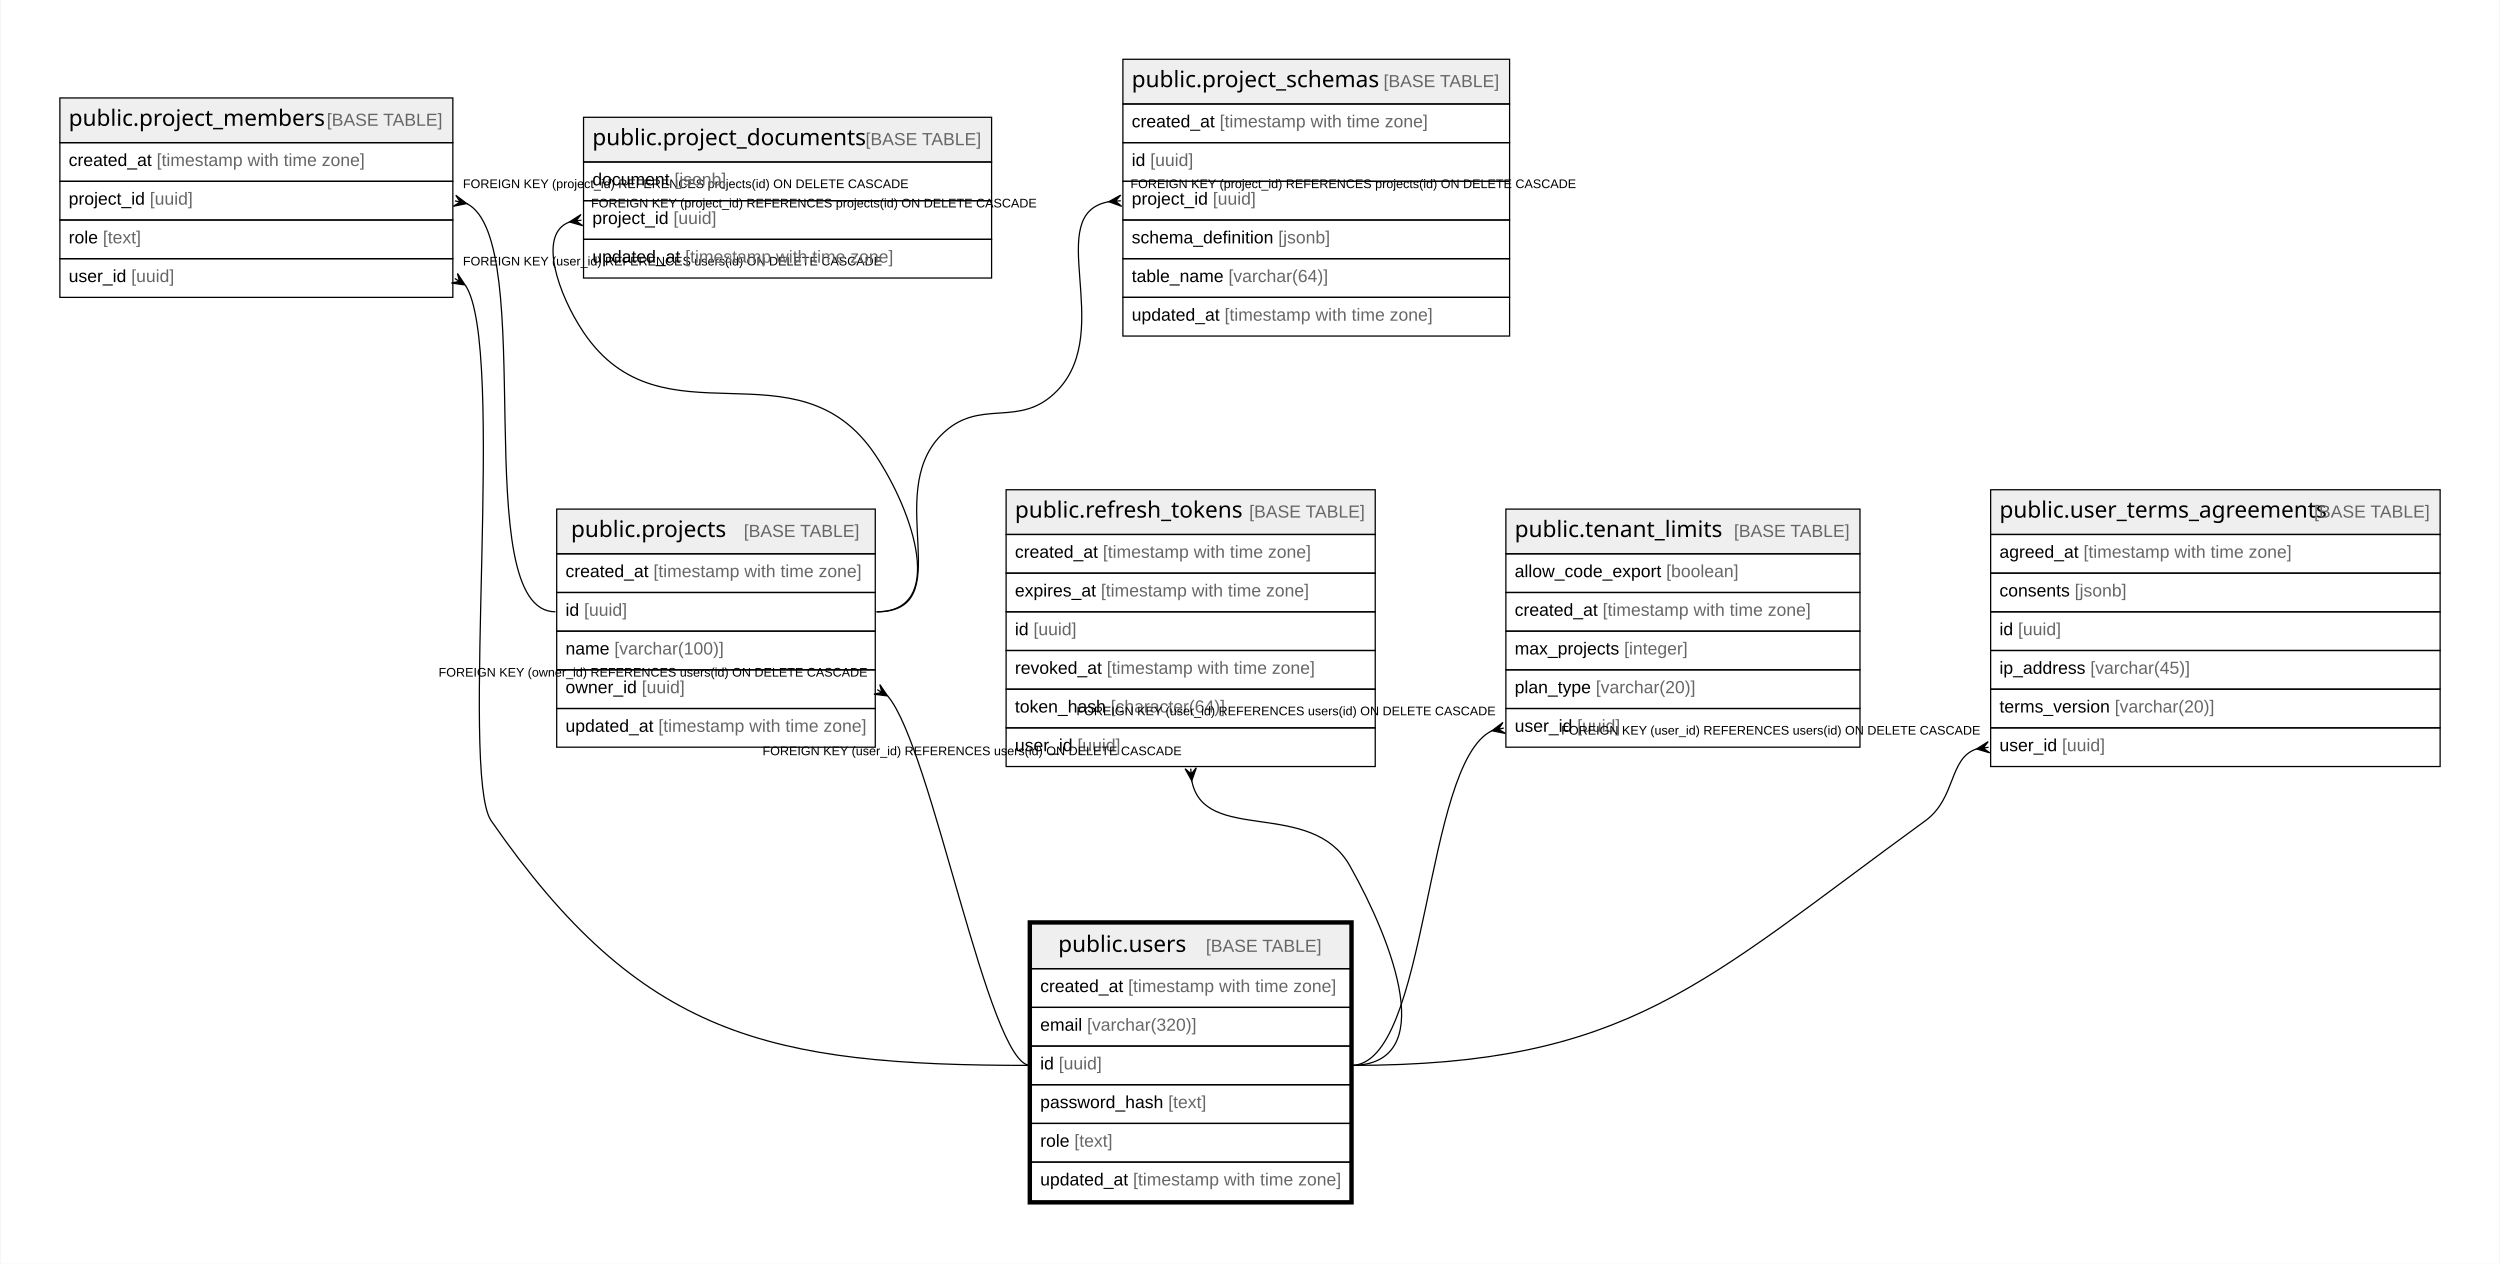
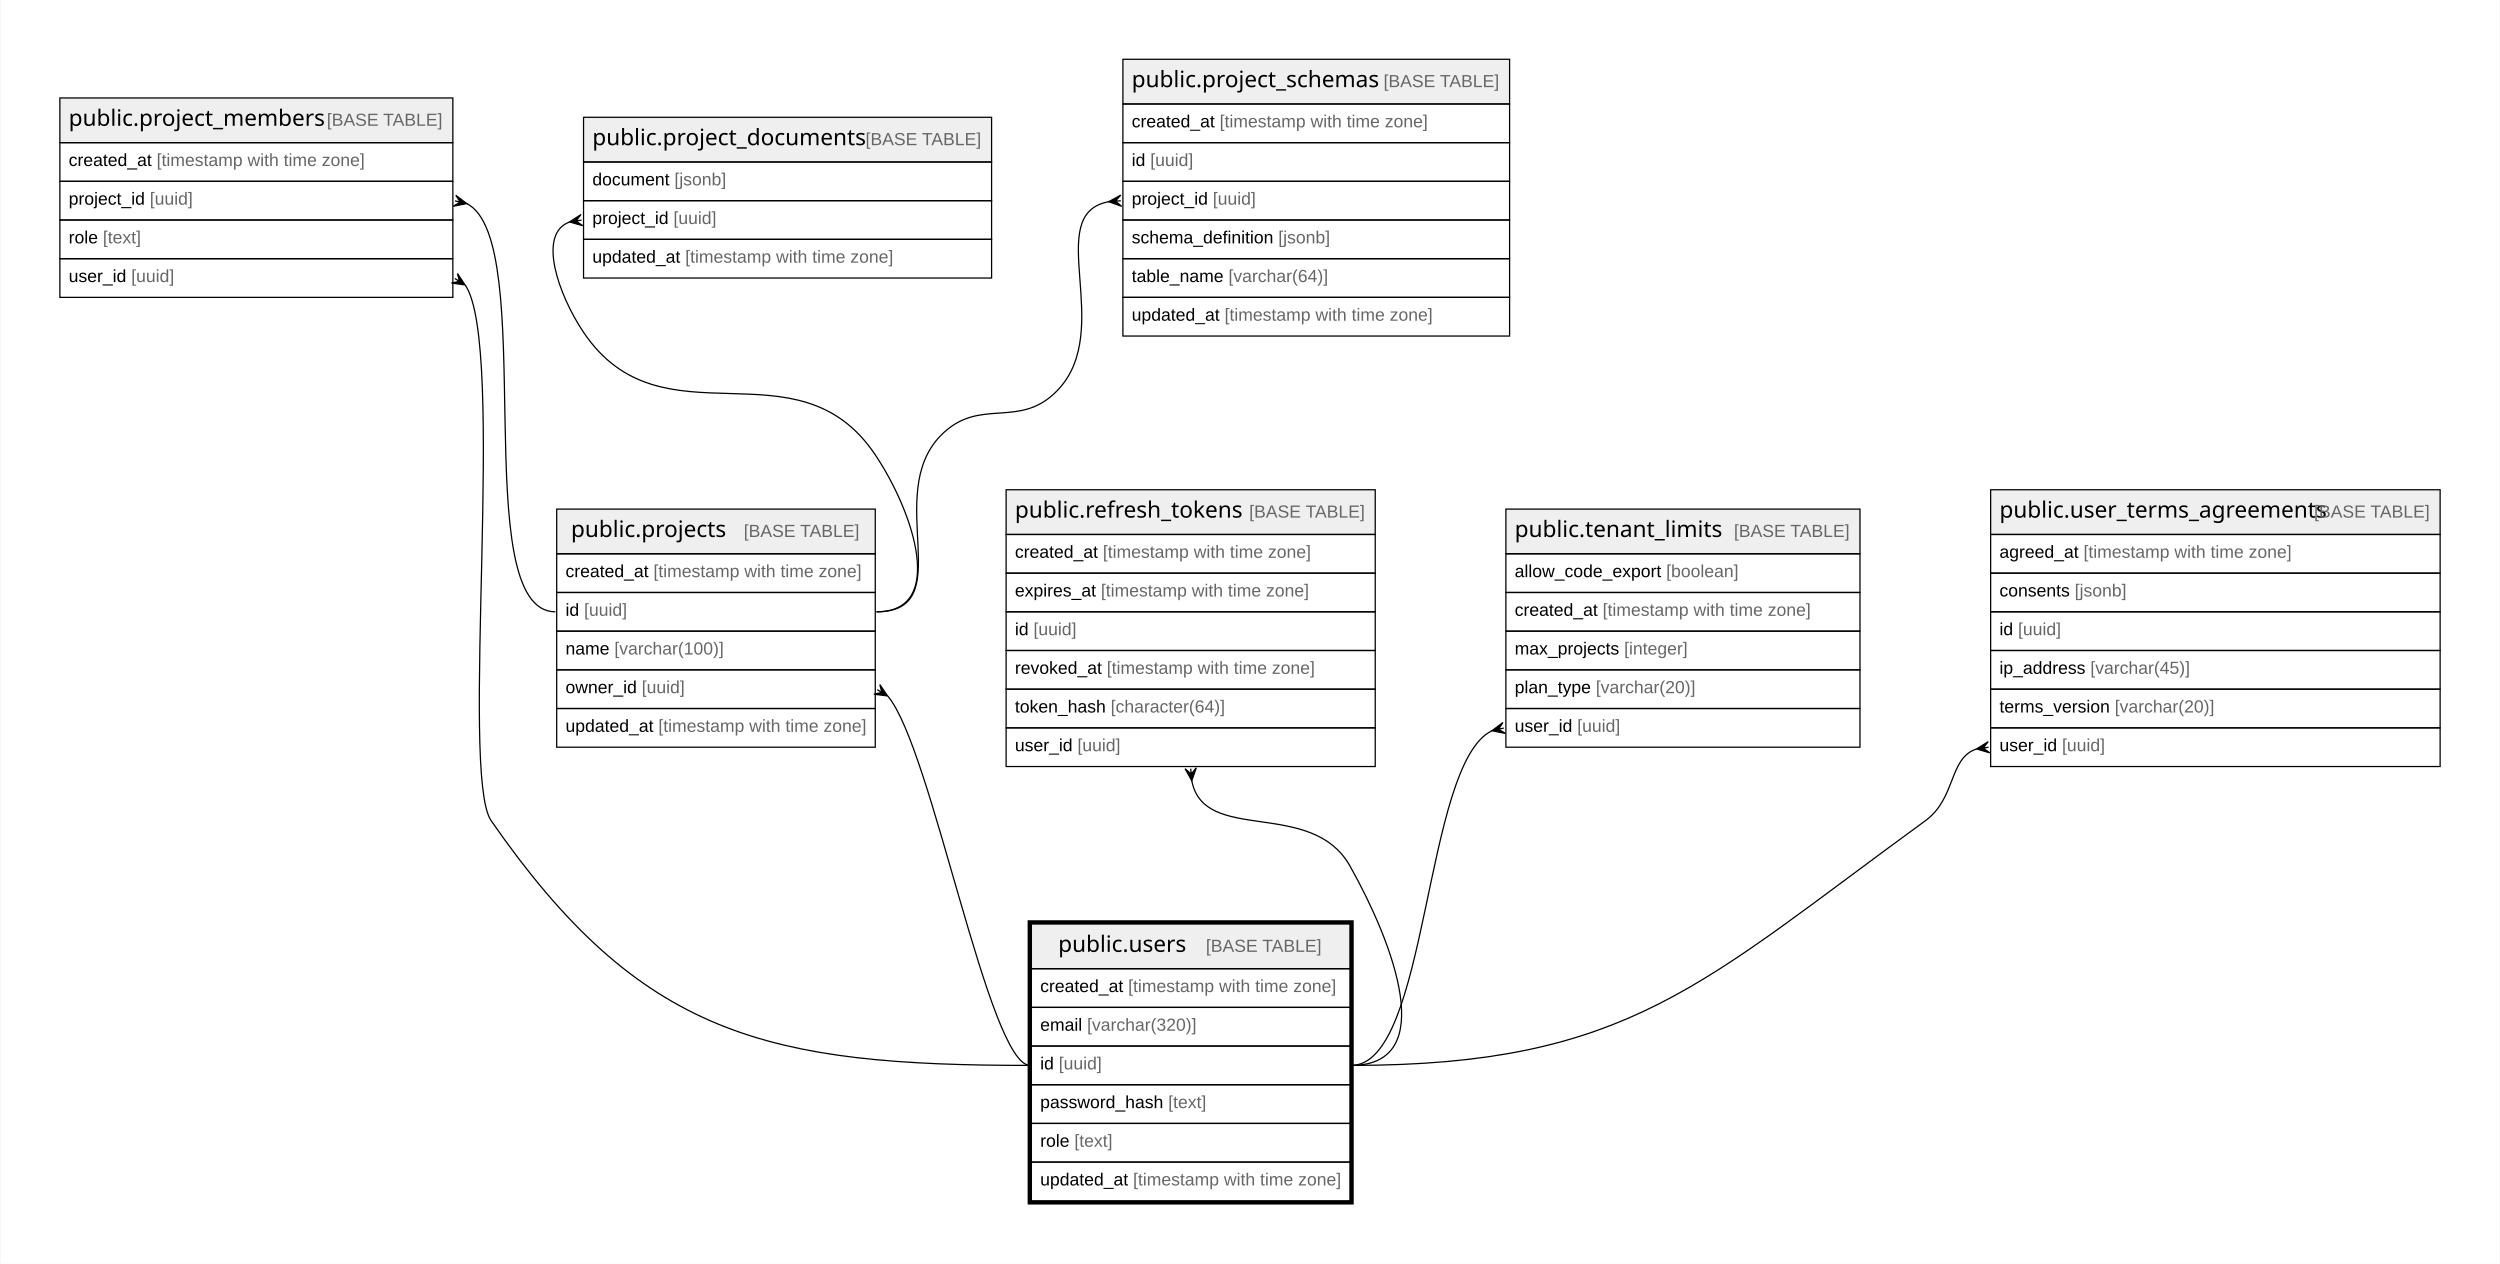
<svg xmlns="http://www.w3.org/2000/svg" width="1990pt" height="1006pt" viewBox="0.00 0.00 1989.83 1006.40">
  <g id="graph0" class="graph" transform="scale(1 1) rotate(0) translate(4 1002.4)">
    <polygon fill="white" stroke="none" points="-4,4 -4,-1002.4 1985.83,-1002.4 1985.83,4 -4,4" />
    <g id="node1" class="node">
      <polygon fill="#efefef" stroke="none" points="816.83,-231 816.83,-266.6 1070.51,-266.6 1070.51,-231 816.83,-231" />
      <polygon fill="none" stroke="black" points="816.83,-231 816.83,-266.6 1070.51,-266.6 1070.51,-231 816.83,-231" />
      <text text-anchor="start" x="838.18" y="-244.4" font-family="Arial Bold" font-size="18.00">public.users</text>
      <text text-anchor="start" x="924.66" y="-244.4" font-family="Arial" font-size="14.00">    </text>
      <text text-anchor="start" x="955.78" y="-244.4" font-family="Arial" font-size="14.00" fill="#666666">[BASE TABLE]</text>
      <polygon fill="none" stroke="black" points="816.83,-200.2 816.83,-231 1070.51,-231 1070.51,-200.2 816.83,-200.2" />
      <text text-anchor="start" x="823.83" y="-212.4" font-family="Arial" font-size="14.00">created_at </text>
      <text text-anchor="start" x="893.87" y="-212.4" font-family="Arial" font-size="14.00" fill="#666666">[timestamp with time zone]</text>
      <polygon fill="none" stroke="black" points="816.83,-169.4 816.83,-200.2 1070.51,-200.2 1070.51,-169.4 816.83,-169.4" />
      <text text-anchor="start" x="823.83" y="-181.6" font-family="Arial" font-size="14.00">email </text>
      <text text-anchor="start" x="861.17" y="-181.6" font-family="Arial" font-size="14.00" fill="#666666">[varchar(320)]</text>
      <polygon fill="none" stroke="black" points="816.83,-138.6 816.83,-169.4 1070.51,-169.4 1070.51,-138.6 816.83,-138.6" />
      <text text-anchor="start" x="823.83" y="-150.8" font-family="Arial" font-size="14.00">id </text>
      <text text-anchor="start" x="838.61" y="-150.8" font-family="Arial" font-size="14.00" fill="#666666">[uuid]</text>
      <polygon fill="none" stroke="black" points="816.83,-107.8 816.83,-138.6 1070.51,-138.6 1070.51,-107.8 816.83,-107.8" />
      <text text-anchor="start" x="823.83" y="-120" font-family="Arial" font-size="14.00">password_hash </text>
      <text text-anchor="start" x="925.78" y="-120" font-family="Arial" font-size="14.00" fill="#666666">[text]</text>
      <polygon fill="none" stroke="black" points="816.83,-77 816.83,-107.8 1070.51,-107.8 1070.51,-77 816.83,-77" />
      <text text-anchor="start" x="823.83" y="-89.2" font-family="Arial" font-size="14.00">role </text>
      <text text-anchor="start" x="851.06" y="-89.2" font-family="Arial" font-size="14.00" fill="#666666">[text]</text>
      <polygon fill="none" stroke="black" points="816.83,-46.2 816.83,-77 1070.51,-77 1070.51,-46.2 816.83,-46.2" />
      <text text-anchor="start" x="823.83" y="-58.4" font-family="Arial" font-size="14.00">updated_at </text>
      <text text-anchor="start" x="897.78" y="-58.4" font-family="Arial" font-size="14.00" fill="#666666">[timestamp with time zone]</text>
      <polygon fill="none" stroke="black" stroke-width="3" points="815.33,-44.7 815.33,-268.1 1072.01,-268.1 1072.01,-44.7 815.33,-44.7" />
    </g>
    <g id="node2" class="node">
      <polygon fill="#efefef" stroke="none" points="43.2,-888.8 43.2,-924.4 356.13,-924.4 356.13,-888.8 43.2,-888.8" />
      <polygon fill="none" stroke="black" points="43.2,-888.8 43.2,-924.4 356.13,-924.4 356.13,-888.8 43.2,-888.8" />
      <text text-anchor="start" x="50.2" y="-902.2" font-family="Arial Bold" font-size="18.00">public.project_members</text>
      <text text-anchor="start" x="224.65" y="-902.2" font-family="Arial" font-size="14.00">    </text>
      <text text-anchor="start" x="255.76" y="-902.2" font-family="Arial" font-size="14.00" fill="#666666">[BASE TABLE]</text>
      <polygon fill="none" stroke="black" points="43.2,-858 43.2,-888.8 356.13,-888.8 356.13,-858 43.2,-858" />
      <text text-anchor="start" x="50.2" y="-870.2" font-family="Arial" font-size="14.00">created_at </text>
      <text text-anchor="start" x="120.25" y="-870.2" font-family="Arial" font-size="14.00" fill="#666666">[timestamp with time zone]</text>
      <polygon fill="none" stroke="black" points="43.2,-827.2 43.2,-858 356.13,-858 356.13,-827.2 43.2,-827.2" />
      <text text-anchor="start" x="50.2" y="-839.4" font-family="Arial" font-size="14.00">project_id </text>
      <text text-anchor="start" x="114.79" y="-839.4" font-family="Arial" font-size="14.00" fill="#666666">[uuid]</text>
      <polygon fill="none" stroke="black" points="43.2,-796.4 43.2,-827.2 356.13,-827.2 356.13,-796.4 43.2,-796.4" />
      <text text-anchor="start" x="50.2" y="-808.6" font-family="Arial" font-size="14.00">role </text>
      <text text-anchor="start" x="77.43" y="-808.6" font-family="Arial" font-size="14.00" fill="#666666">[text]</text>
      <polygon fill="none" stroke="black" points="43.2,-765.6 43.2,-796.4 356.13,-796.4 356.13,-765.6 43.2,-765.6" />
      <text text-anchor="start" x="50.2" y="-777.8" font-family="Arial" font-size="14.00">user_id </text>
      <text text-anchor="start" x="100.01" y="-777.8" font-family="Arial" font-size="14.00" fill="#666666">[uuid]</text>
    </g>
    <g id="edge1" class="edge">
      <path fill="none" stroke="black" d="M365.95,-775.44C399.16,-727.53 361.16,-385.57 386.67,-348.8 506.06,-176.69 606.36,-154 815.83,-154" />
      <polygon fill="black" stroke="black" points="365.87,-775.48 355.02,-777.02 361.36,-778.33 357.7,-780.64 357.7,-780.64 357.7,-780.64 361.36,-778.33 359.82,-784.63 365.87,-775.48" />
-       <text text-anchor="start" x="364.13" y="-791" font-family="Arial" font-size="10.00">FOREIGN KEY (user_id) REFERENCES users(id) ON DELETE CASCADE</text>
    </g>
    <g id="node3" class="node">
      <polygon fill="#efefef" stroke="none" points="438.83,-561.4 438.83,-597 692.51,-597 692.51,-561.4 438.83,-561.4" />
      <polygon fill="none" stroke="black" points="438.83,-561.4 438.83,-597 692.51,-597 692.51,-561.4 438.83,-561.4" />
      <text text-anchor="start" x="450.19" y="-574.8" font-family="Arial Bold" font-size="18.00">public.projects</text>
      <text text-anchor="start" x="556.66" y="-574.8" font-family="Arial" font-size="14.00">    </text>
      <text text-anchor="start" x="587.78" y="-574.8" font-family="Arial" font-size="14.00" fill="#666666">[BASE TABLE]</text>
      <polygon fill="none" stroke="black" points="438.83,-530.6 438.83,-561.4 692.51,-561.4 692.51,-530.6 438.83,-530.6" />
      <text text-anchor="start" x="445.83" y="-542.8" font-family="Arial" font-size="14.00">created_at </text>
      <text text-anchor="start" x="515.87" y="-542.8" font-family="Arial" font-size="14.00" fill="#666666">[timestamp with time zone]</text>
      <polygon fill="none" stroke="black" points="438.83,-499.8 438.83,-530.6 692.51,-530.6 692.51,-499.8 438.83,-499.8" />
      <text text-anchor="start" x="445.83" y="-512" font-family="Arial" font-size="14.00">id </text>
      <text text-anchor="start" x="460.61" y="-512" font-family="Arial" font-size="14.00" fill="#666666">[uuid]</text>
      <polygon fill="none" stroke="black" points="438.83,-469 438.83,-499.8 692.51,-499.8 692.51,-469 438.83,-469" />
      <text text-anchor="start" x="445.83" y="-481.2" font-family="Arial" font-size="14.00">name </text>
      <text text-anchor="start" x="484.74" y="-481.2" font-family="Arial" font-size="14.00" fill="#666666">[varchar(100)]</text>
      <polygon fill="none" stroke="black" points="438.83,-438.2 438.83,-469 692.51,-469 692.51,-438.2 438.83,-438.2" />
      <text text-anchor="start" x="445.83" y="-450.4" font-family="Arial" font-size="14.00">owner_id </text>
      <text text-anchor="start" x="506.53" y="-450.4" font-family="Arial" font-size="14.00" fill="#666666">[uuid]</text>
      <polygon fill="none" stroke="black" points="438.83,-407.4 438.83,-438.2 692.51,-438.2 692.51,-407.4 438.83,-407.4" />
      <text text-anchor="start" x="445.83" y="-419.6" font-family="Arial" font-size="14.00">updated_at </text>
      <text text-anchor="start" x="519.78" y="-419.6" font-family="Arial" font-size="14.00" fill="#666666">[timestamp with time zone]</text>
    </g>
    <g id="edge2" class="edge">
      <path fill="none" stroke="black" d="M367.11,-840.33C425.66,-811.41 366.55,-515.2 437.83,-515.2" />
      <polygon fill="black" stroke="black" points="367.21,-840.31 356.46,-838.14 362.01,-841.49 357.79,-842.45 357.79,-842.45 357.79,-842.45 362.01,-841.49 358.46,-846.91 367.21,-840.31" />
-       <text text-anchor="start" x="364.13" y="-852.6" font-family="Arial" font-size="10.00">FOREIGN KEY (project_id) REFERENCES projects(id) ON DELETE CASCADE</text>
    </g>
    <g id="edge3" class="edge">
      <path fill="none" stroke="black" d="M702.41,-448.14C737.44,-407.54 782.75,-154 815.83,-154" />
      <polygon fill="black" stroke="black" points="702.32,-448.2 691.44,-449.59 697.77,-450.99 694.08,-453.25 694.08,-453.25 694.08,-453.25 697.77,-450.99 696.14,-457.26 702.32,-448.2" />
-       <text text-anchor="start" x="344.76" y="-463.6" font-family="Arial" font-size="10.00">FOREIGN KEY (owner_id) REFERENCES users(id) ON DELETE CASCADE</text>
    </g>
    <g id="node4" class="node">
      <polygon fill="#efefef" stroke="none" points="460.2,-873.4 460.2,-909 785.14,-909 785.14,-873.4 460.2,-873.4" />
      <polygon fill="none" stroke="black" points="460.2,-873.4 460.2,-909 785.14,-909 785.14,-873.4 460.2,-873.4" />
      <text text-anchor="start" x="467.2" y="-886.8" font-family="Arial Bold" font-size="18.00">public.project_documents</text>
      <text text-anchor="start" x="653.65" y="-886.8" font-family="Arial" font-size="14.00">    </text>
      <text text-anchor="start" x="684.77" y="-886.8" font-family="Arial" font-size="14.00" fill="#666666">[BASE TABLE]</text>
      <polygon fill="none" stroke="black" points="460.2,-842.6 460.2,-873.4 785.14,-873.4 785.14,-842.6 460.2,-842.6" />
      <text text-anchor="start" x="467.2" y="-854.8" font-family="Arial" font-size="14.00">document </text>
      <text text-anchor="start" x="532.57" y="-854.8" font-family="Arial" font-size="14.00" fill="#666666">[jsonb]</text>
      <polygon fill="none" stroke="black" points="460.2,-811.8 460.2,-842.6 785.14,-842.6 785.14,-811.8 460.2,-811.8" />
      <text text-anchor="start" x="467.2" y="-824" font-family="Arial" font-size="14.00">project_id </text>
      <text text-anchor="start" x="531.79" y="-824" font-family="Arial" font-size="14.00" fill="#666666">[uuid]</text>
      <polygon fill="none" stroke="black" points="460.2,-781 460.2,-811.8 785.14,-811.8 785.14,-781 460.2,-781" />
      <text text-anchor="start" x="467.2" y="-793.2" font-family="Arial" font-size="14.00">updated_at </text>
      <text text-anchor="start" x="541.16" y="-793.2" font-family="Arial" font-size="14.00" fill="#666666">[timestamp with time zone]</text>
    </g>
    <g id="edge4" class="edge">
      <path fill="none" stroke="black" d="M449.17,-825.66C423.12,-816.4 440.19,-767.55 460.2,-737.8 522.7,-644.87 630.15,-733.23 692.51,-640.2 723.44,-594.05 749.07,-515.2 693.51,-515.2" />
      <polygon fill="black" stroke="black" points="448.98,-825.63 458.18,-831.6 454.26,-826.44 458.54,-827.1 458.54,-827.1 458.54,-827.1 454.26,-826.44 459.55,-822.7 448.98,-825.63" />
-       <text text-anchor="start" x="466.2" y="-837.2" font-family="Arial" font-size="10.00">FOREIGN KEY (project_id) REFERENCES projects(id) ON DELETE CASCADE</text>
    </g>
    <g id="node5" class="node">
      <polygon fill="#efefef" stroke="none" points="889.7,-919.6 889.7,-955.2 1197.63,-955.2 1197.63,-919.6 889.7,-919.6" />
      <polygon fill="none" stroke="black" points="889.7,-919.6 889.7,-955.2 1197.63,-955.2 1197.63,-919.6 889.7,-919.6" />
      <text text-anchor="start" x="896.7" y="-933" font-family="Arial Bold" font-size="18.00">public.project_schemas</text>
      <text text-anchor="start" x="1066.14" y="-933" font-family="Arial" font-size="14.00">    </text>
      <text text-anchor="start" x="1097.26" y="-933" font-family="Arial" font-size="14.00" fill="#666666">[BASE TABLE]</text>
      <polygon fill="none" stroke="black" points="889.7,-888.8 889.7,-919.6 1197.63,-919.6 1197.63,-888.8 889.7,-888.8" />
      <text text-anchor="start" x="896.7" y="-901" font-family="Arial" font-size="14.00">created_at </text>
      <text text-anchor="start" x="966.75" y="-901" font-family="Arial" font-size="14.00" fill="#666666">[timestamp with time zone]</text>
      <polygon fill="none" stroke="black" points="889.7,-858 889.7,-888.8 1197.63,-888.8 1197.63,-858 889.7,-858" />
      <text text-anchor="start" x="896.7" y="-870.2" font-family="Arial" font-size="14.00">id </text>
      <text text-anchor="start" x="911.49" y="-870.2" font-family="Arial" font-size="14.00" fill="#666666">[uuid]</text>
      <polygon fill="none" stroke="black" points="889.7,-827.2 889.7,-858 1197.63,-858 1197.63,-827.2 889.7,-827.2" />
      <text text-anchor="start" x="896.7" y="-839.4" font-family="Arial" font-size="14.00">project_id </text>
      <text text-anchor="start" x="961.29" y="-839.4" font-family="Arial" font-size="14.00" fill="#666666">[uuid]</text>
      <polygon fill="none" stroke="black" points="889.7,-796.4 889.7,-827.2 1197.63,-827.2 1197.63,-796.4 889.7,-796.4" />
      <text text-anchor="start" x="896.7" y="-808.6" font-family="Arial" font-size="14.00">schema_definition </text>
      <text text-anchor="start" x="1013.44" y="-808.6" font-family="Arial" font-size="14.00" fill="#666666">[jsonb]</text>
      <polygon fill="none" stroke="black" points="889.7,-765.6 889.7,-796.4 1197.63,-796.4 1197.63,-765.6 889.7,-765.6" />
      <text text-anchor="start" x="896.7" y="-777.8" font-family="Arial" font-size="14.00">table_name </text>
      <text text-anchor="start" x="973.76" y="-777.8" font-family="Arial" font-size="14.00" fill="#666666">[varchar(64)]</text>
      <polygon fill="none" stroke="black" points="889.7,-734.8 889.7,-765.6 1197.63,-765.6 1197.63,-734.8 889.7,-734.8" />
      <text text-anchor="start" x="896.7" y="-747" font-family="Arial" font-size="14.00">updated_at </text>
      <text text-anchor="start" x="970.66" y="-747" font-family="Arial" font-size="14.00" fill="#666666">[timestamp with time zone]</text>
    </g>
    <g id="edge5" class="edge">
      <path fill="none" stroke="black" d="M878.62,-841.79C824.79,-832.21 884.08,-740.07 837.67,-691.6 807.01,-659.59 775.69,-687.25 744.67,-655.6 698.18,-608.17 759.92,-515.2 693.51,-515.2" />
      <polygon fill="black" stroke="black" points="878.4,-841.77 888.01,-847.06 883.72,-842.2 888.03,-842.55 888.03,-842.55 888.03,-842.55 883.72,-842.2 888.73,-838.09 878.4,-841.77" />
-       <text text-anchor="start" x="895.7" y="-852.6" font-family="Arial" font-size="10.00">FOREIGN KEY (project_id) REFERENCES projects(id) ON DELETE CASCADE</text>
    </g>
    <g id="node6" class="node">
      <polygon fill="#efefef" stroke="none" points="796.7,-576.8 796.7,-612.4 1090.64,-612.4 1090.64,-576.8 796.7,-576.8" />
      <polygon fill="none" stroke="black" points="796.7,-576.8 796.7,-612.4 1090.64,-612.4 1090.64,-576.8 796.7,-576.8" />
      <text text-anchor="start" x="803.7" y="-590.2" font-family="Arial Bold" font-size="18.00">public.refresh_tokens</text>
      <text text-anchor="start" x="959.15" y="-590.2" font-family="Arial" font-size="14.00">    </text>
      <text text-anchor="start" x="990.27" y="-590.2" font-family="Arial" font-size="14.00" fill="#666666">[BASE TABLE]</text>
      <polygon fill="none" stroke="black" points="796.7,-546 796.7,-576.8 1090.64,-576.8 1090.64,-546 796.7,-546" />
      <text text-anchor="start" x="803.7" y="-558.2" font-family="Arial" font-size="14.00">created_at </text>
      <text text-anchor="start" x="873.74" y="-558.2" font-family="Arial" font-size="14.00" fill="#666666">[timestamp with time zone]</text>
      <polygon fill="none" stroke="black" points="796.7,-515.2 796.7,-546 1090.64,-546 1090.64,-515.2 796.7,-515.2" />
      <text text-anchor="start" x="803.7" y="-527.4" font-family="Arial" font-size="14.00">expires_at </text>
      <text text-anchor="start" x="872.18" y="-527.4" font-family="Arial" font-size="14.00" fill="#666666">[timestamp with time zone]</text>
      <polygon fill="none" stroke="black" points="796.7,-484.4 796.7,-515.2 1090.64,-515.2 1090.64,-484.4 796.7,-484.4" />
      <text text-anchor="start" x="803.7" y="-496.6" font-family="Arial" font-size="14.00">id </text>
      <text text-anchor="start" x="818.48" y="-496.6" font-family="Arial" font-size="14.00" fill="#666666">[uuid]</text>
      <polygon fill="none" stroke="black" points="796.7,-453.6 796.7,-484.4 1090.64,-484.4 1090.64,-453.6 796.7,-453.6" />
      <text text-anchor="start" x="803.7" y="-465.8" font-family="Arial" font-size="14.00">revoked_at </text>
      <text text-anchor="start" x="876.85" y="-465.8" font-family="Arial" font-size="14.00" fill="#666666">[timestamp with time zone]</text>
      <polygon fill="none" stroke="black" points="796.7,-422.8 796.7,-453.6 1090.64,-453.6 1090.64,-422.8 796.7,-422.8" />
      <text text-anchor="start" x="803.7" y="-435" font-family="Arial" font-size="14.00">token_hash </text>
      <text text-anchor="start" x="879.98" y="-435" font-family="Arial" font-size="14.00" fill="#666666">[character(64)]</text>
      <polygon fill="none" stroke="black" points="796.7,-392 796.7,-422.8 1090.64,-422.8 1090.64,-392 796.7,-392" />
      <text text-anchor="start" x="803.7" y="-404.2" font-family="Arial" font-size="14.00">user_id </text>
      <text text-anchor="start" x="853.5" y="-404.2" font-family="Arial" font-size="14.00" fill="#666666">[uuid]</text>
    </g>
    <g id="edge6" class="edge">
      <path fill="none" stroke="black" d="M944.55,-380.79C954.16,-329.62 1039.88,-367.25 1070.51,-312.8 1105.11,-251.28 1142.09,-154 1071.51,-154" />
      <polygon fill="black" stroke="black" points="944.55,-380.7 939.21,-390.28 944.1,-386.02 943.72,-390.33 943.72,-390.33 943.72,-390.33 944.1,-386.02 948.18,-391.05 944.55,-380.7" />
-       <text text-anchor="start" x="602.71" y="-401" font-family="Arial" font-size="10.00">FOREIGN KEY (user_id) REFERENCES users(id) ON DELETE CASCADE</text>
    </g>
    <g id="node7" class="node">
      <polygon fill="#efefef" stroke="none" points="1194.68,-561.4 1194.68,-597 1476.65,-597 1476.65,-561.4 1194.68,-561.4" />
      <polygon fill="none" stroke="black" points="1194.68,-561.4 1194.68,-597 1476.65,-597 1476.65,-561.4 1194.68,-561.4" />
      <text text-anchor="start" x="1201.68" y="-574.8" font-family="Arial Bold" font-size="18.00">public.tenant_limits</text>
      <text text-anchor="start" x="1345.16" y="-574.8" font-family="Arial" font-size="14.00">    </text>
      <text text-anchor="start" x="1376.28" y="-574.8" font-family="Arial" font-size="14.00" fill="#666666">[BASE TABLE]</text>
      <polygon fill="none" stroke="black" points="1194.68,-530.6 1194.68,-561.4 1476.65,-561.4 1476.65,-530.6 1194.68,-530.6" />
      <text text-anchor="start" x="1201.68" y="-542.8" font-family="Arial" font-size="14.00">allow_code_export </text>
      <text text-anchor="start" x="1322.32" y="-542.8" font-family="Arial" font-size="14.00" fill="#666666">[boolean]</text>
      <polygon fill="none" stroke="black" points="1194.68,-499.8 1194.68,-530.6 1476.65,-530.6 1476.65,-499.8 1194.68,-499.8" />
      <text text-anchor="start" x="1201.68" y="-512" font-family="Arial" font-size="14.00">created_at </text>
      <text text-anchor="start" x="1271.73" y="-512" font-family="Arial" font-size="14.00" fill="#666666">[timestamp with time zone]</text>
      <polygon fill="none" stroke="black" points="1194.68,-469 1194.68,-499.8 1476.65,-499.8 1476.65,-469 1194.68,-469" />
      <text text-anchor="start" x="1201.68" y="-481.2" font-family="Arial" font-size="14.00">max_projects </text>
      <text text-anchor="start" x="1288.83" y="-481.2" font-family="Arial" font-size="14.00" fill="#666666">[integer]</text>
      <polygon fill="none" stroke="black" points="1194.68,-438.2 1194.68,-469 1476.65,-469 1476.65,-438.2 1194.68,-438.2" />
      <text text-anchor="start" x="1201.68" y="-450.4" font-family="Arial" font-size="14.00">plan_type </text>
      <text text-anchor="start" x="1266.29" y="-450.4" font-family="Arial" font-size="14.00" fill="#666666">[varchar(20)]</text>
      <polygon fill="none" stroke="black" points="1194.68,-407.4 1194.68,-438.2 1476.65,-438.2 1476.65,-407.4 1194.68,-407.4" />
      <text text-anchor="start" x="1201.68" y="-419.6" font-family="Arial" font-size="14.00">user_id </text>
      <text text-anchor="start" x="1251.49" y="-419.6" font-family="Arial" font-size="14.00" fill="#666666">[uuid]</text>
    </g>
    <g id="edge7" class="edge">
      <path fill="none" stroke="black" d="M1183.56,-420.48C1128.84,-394.2 1133.53,-154 1071.51,-154" />
      <polygon fill="black" stroke="black" points="1183.61,-420.49 1192.35,-427.11 1188.81,-421.68 1193.03,-422.65 1193.03,-422.65 1193.03,-422.65 1188.81,-421.68 1194.36,-418.34 1183.61,-420.49" />
-       <text text-anchor="start" x="852.72" y="-432.8" font-family="Arial" font-size="10.00">FOREIGN KEY (user_id) REFERENCES users(id) ON DELETE CASCADE</text>
    </g>
    <g id="node8" class="node">
      <polygon fill="#efefef" stroke="none" points="1580.71,-576.8 1580.71,-612.4 1938.63,-612.4 1938.63,-576.8 1580.71,-576.8" />
      <polygon fill="none" stroke="black" points="1580.71,-576.8 1580.71,-612.4 1938.63,-612.4 1938.63,-576.8 1580.71,-576.8" />
      <text text-anchor="start" x="1587.71" y="-590.2" font-family="Arial Bold" font-size="18.00">public.user_terms_agreements</text>
      <text text-anchor="start" x="1807.14" y="-590.2" font-family="Arial" font-size="14.00">    </text>
      <text text-anchor="start" x="1838.25" y="-590.2" font-family="Arial" font-size="14.00" fill="#666666">[BASE TABLE]</text>
      <polygon fill="none" stroke="black" points="1580.71,-546 1580.71,-576.8 1938.63,-576.8 1938.63,-546 1580.71,-546" />
      <text text-anchor="start" x="1587.71" y="-558.2" font-family="Arial" font-size="14.00">agreed_at </text>
      <text text-anchor="start" x="1654.65" y="-558.2" font-family="Arial" font-size="14.00" fill="#666666">[timestamp with time zone]</text>
      <polygon fill="none" stroke="black" points="1580.71,-515.2 1580.71,-546 1938.63,-546 1938.63,-515.2 1580.71,-515.2" />
      <text text-anchor="start" x="1587.71" y="-527.4" font-family="Arial" font-size="14.00">consents </text>
      <text text-anchor="start" x="1647.63" y="-527.4" font-family="Arial" font-size="14.00" fill="#666666">[jsonb]</text>
      <polygon fill="none" stroke="black" points="1580.71,-484.4 1580.71,-515.2 1938.63,-515.2 1938.63,-484.4 1580.71,-484.4" />
      <text text-anchor="start" x="1587.71" y="-496.6" font-family="Arial" font-size="14.00">id </text>
      <text text-anchor="start" x="1602.49" y="-496.6" font-family="Arial" font-size="14.00" fill="#666666">[uuid]</text>
      <polygon fill="none" stroke="black" points="1580.71,-453.6 1580.71,-484.4 1938.63,-484.4 1938.63,-453.6 1580.71,-453.6" />
      <text text-anchor="start" x="1587.71" y="-465.8" font-family="Arial" font-size="14.00">ip_address </text>
      <text text-anchor="start" x="1660.09" y="-465.8" font-family="Arial" font-size="14.00" fill="#666666">[varchar(45)]</text>
      <polygon fill="none" stroke="black" points="1580.71,-422.8 1580.71,-453.6 1938.63,-453.6 1938.63,-422.8 1580.71,-422.8" />
      <text text-anchor="start" x="1587.71" y="-435" font-family="Arial" font-size="14.00">terms_version </text>
      <text text-anchor="start" x="1679.52" y="-435" font-family="Arial" font-size="14.00" fill="#666666">[varchar(20)]</text>
      <polygon fill="none" stroke="black" points="1580.71,-392 1580.71,-422.8 1938.63,-422.8 1938.63,-392 1580.71,-392" />
      <text text-anchor="start" x="1587.71" y="-404.2" font-family="Arial" font-size="14.00">user_id </text>
      <text text-anchor="start" x="1637.52" y="-404.2" font-family="Arial" font-size="14.00" fill="#666666">[uuid]</text>
    </g>
    <g id="edge8" class="edge">
      <path fill="none" stroke="black" d="M1569.62,-406.01C1547.26,-398.96 1553.44,-366.81 1528.67,-348.8 1350.01,-218.95 1292.37,-154 1071.51,-154" />
      <polygon fill="black" stroke="black" points="1569.47,-405.99 1578.76,-411.81 1574.76,-406.72 1579.05,-407.31 1579.05,-407.31 1579.05,-407.31 1574.76,-406.72 1579.99,-402.9 1569.47,-405.99" />
-       <text text-anchor="start" x="1238.75" y="-417.4" font-family="Arial" font-size="10.00">FOREIGN KEY (user_id) REFERENCES users(id) ON DELETE CASCADE</text>
    </g>
  </g>
</svg>
